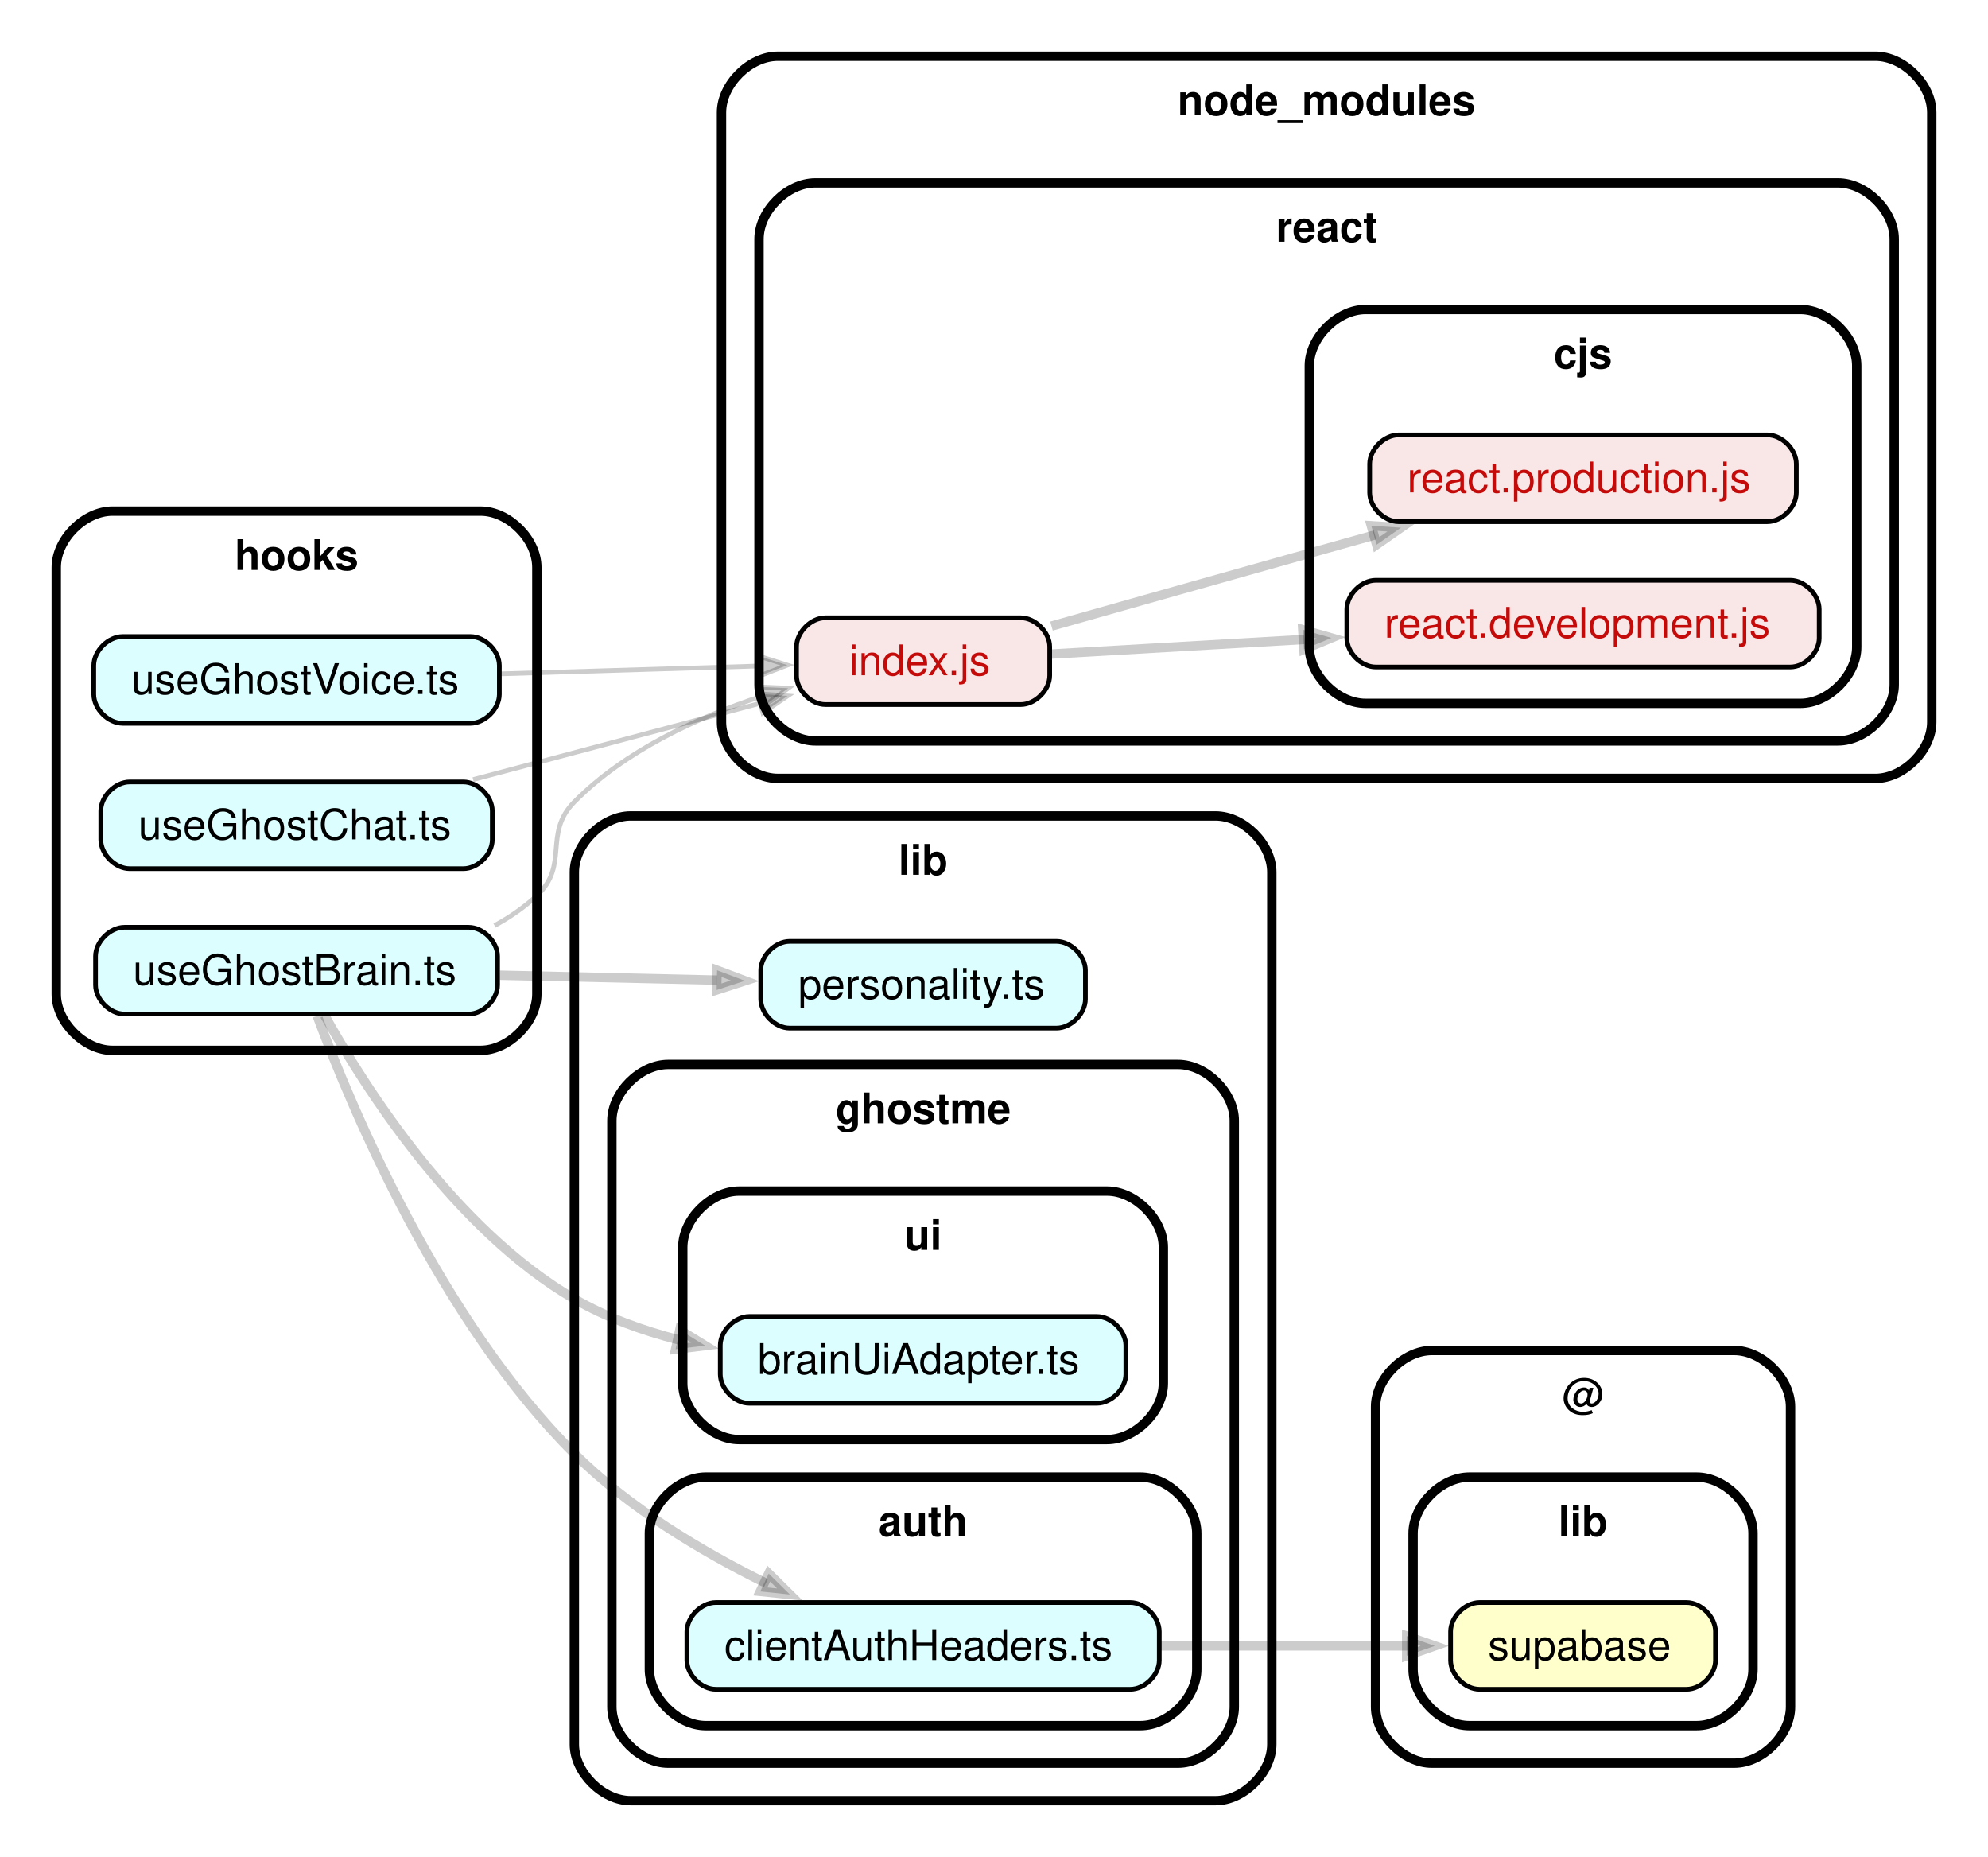
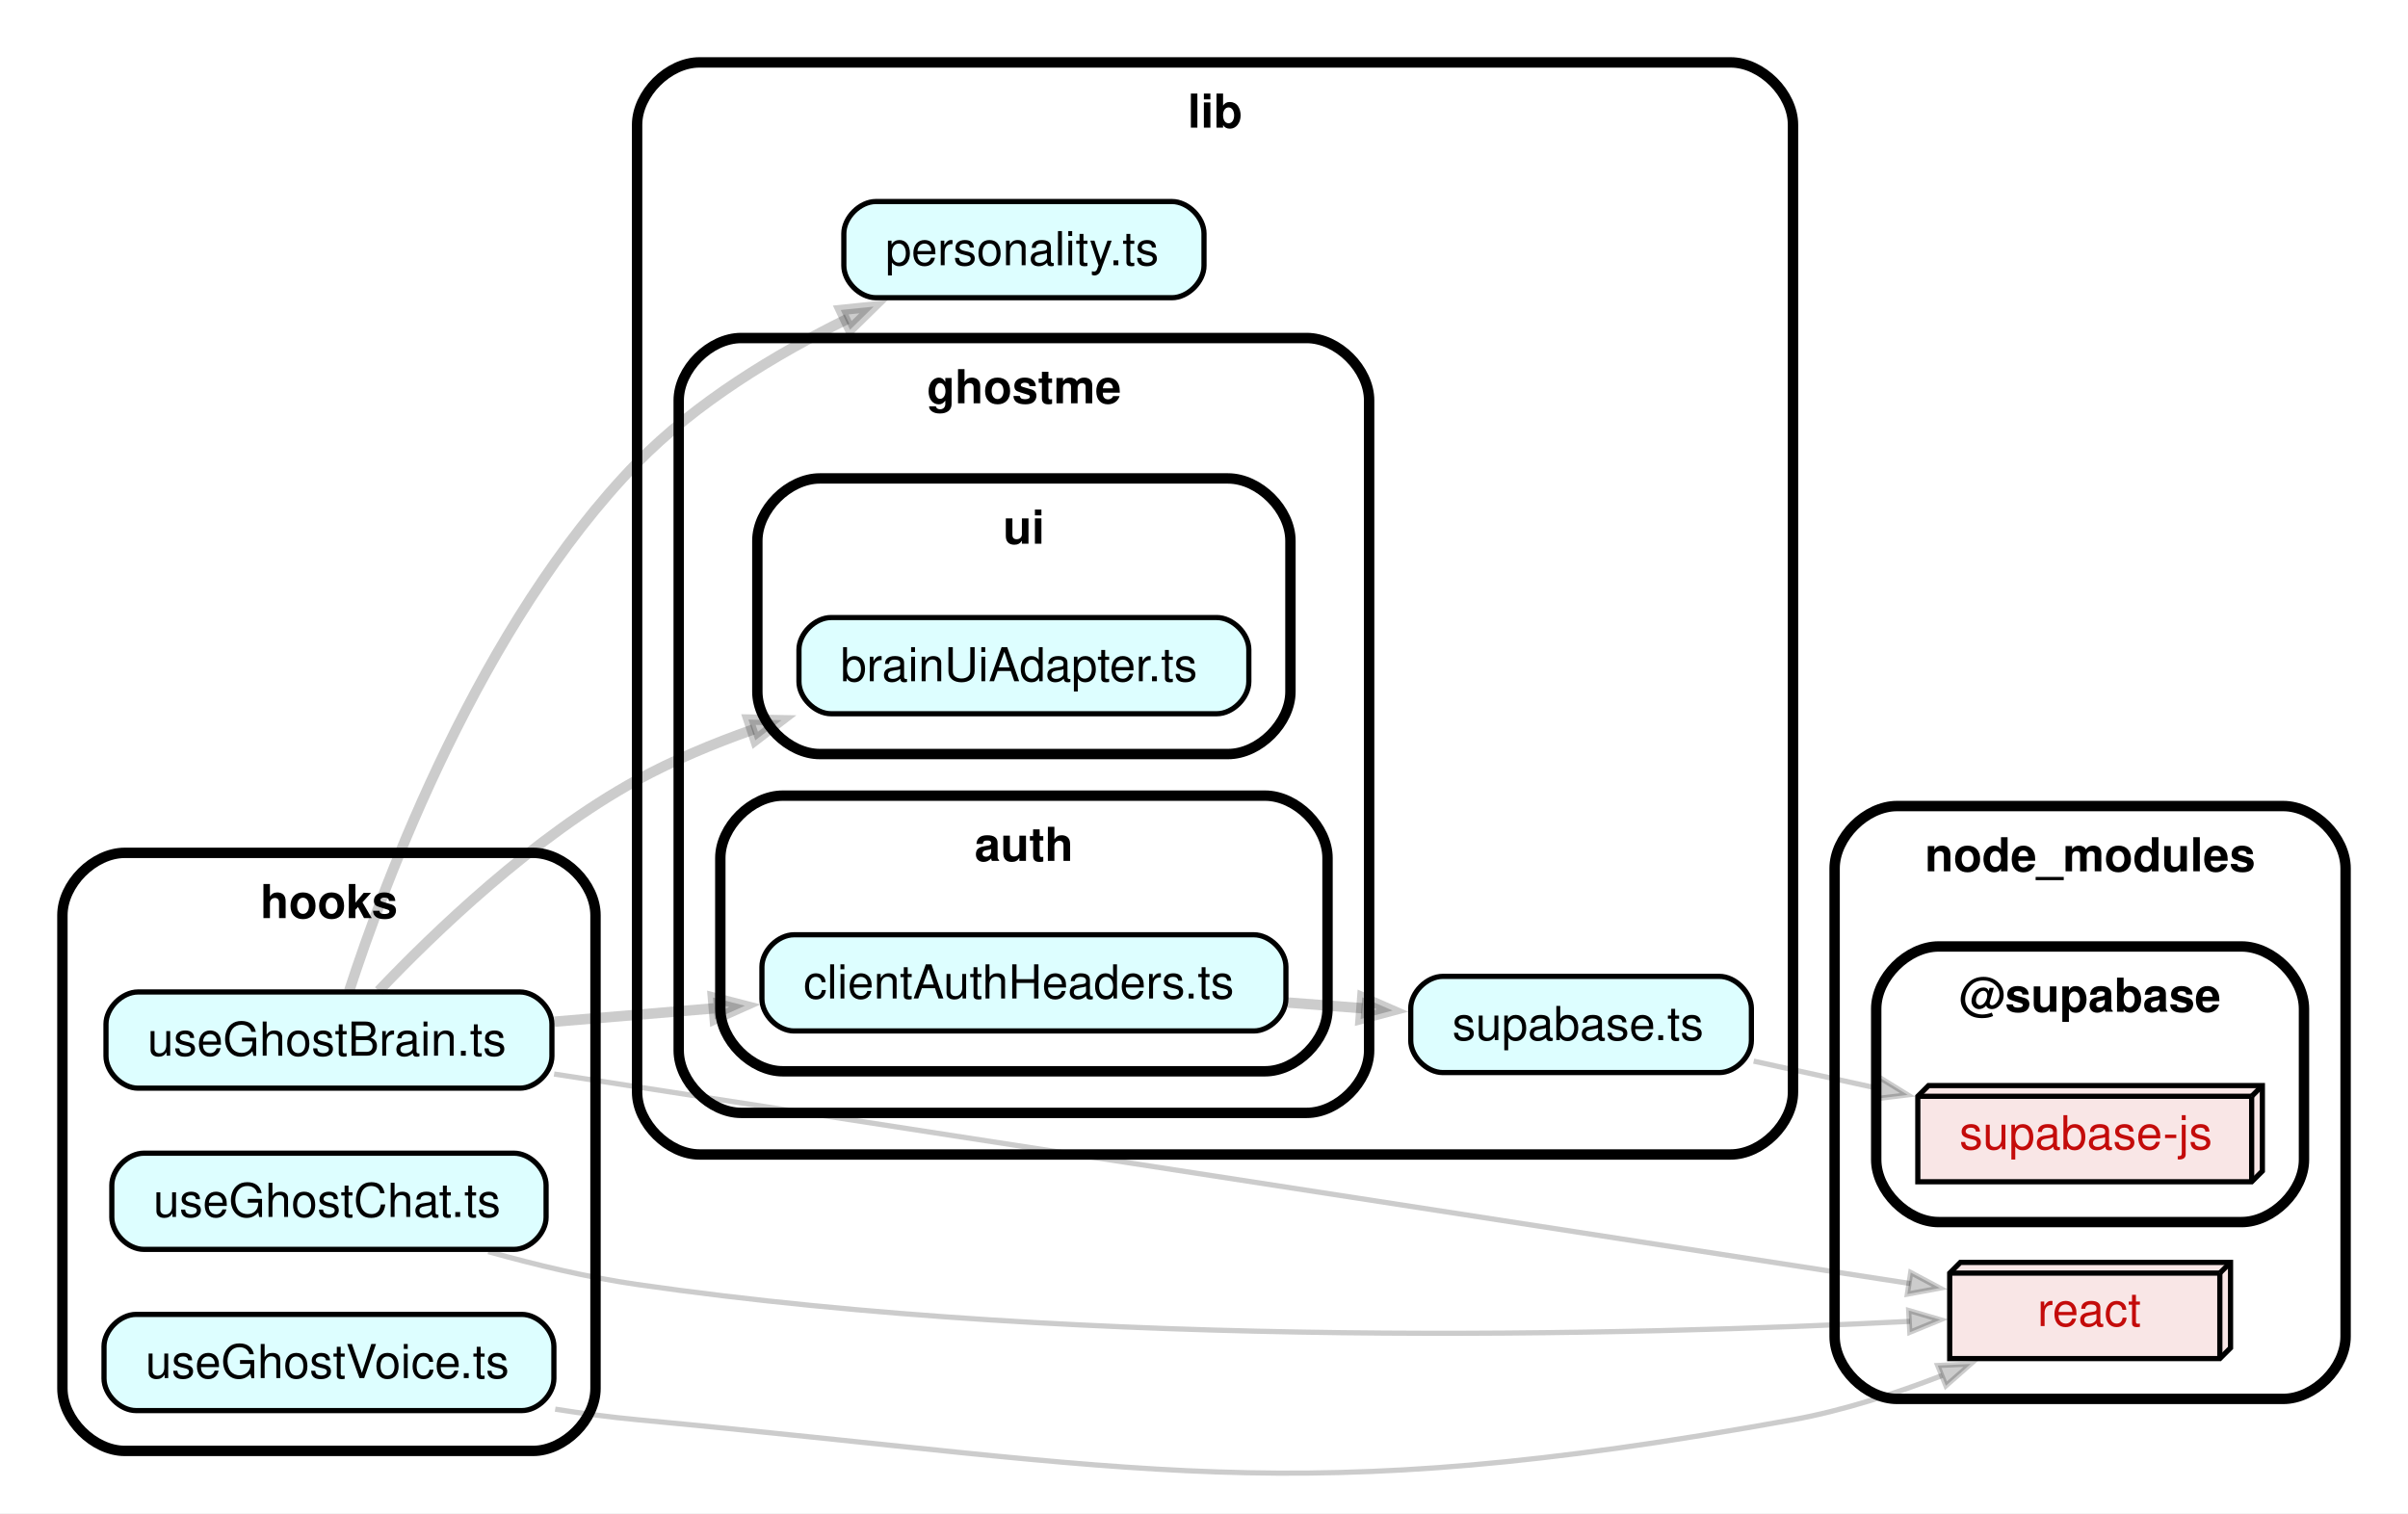
- <svg xmlns="http://www.w3.org/2000/svg" xmlns:xlink="http://www.w3.org/1999/xlink" width="424pt" height="396pt" viewBox="0.00 0.00 424.00 396.00">
-   <g id="graph0" class="graph" transform="scale(1 1) rotate(0) translate(4 392)">
-     <polygon fill="white" stroke="none" points="-4,4 -4,-392 420,-392 420,4 -4,4" />
+ <svg xmlns="http://www.w3.org/2000/svg" xmlns:xlink="http://www.w3.org/1999/xlink" width="463pt" height="291pt" viewBox="0.00 0.00 463.00 291.00">
+   <g id="graph0" class="graph" transform="scale(1 1) rotate(0) translate(4 287)">
+     <polygon fill="white" stroke="none" points="-4,4 -4,-287 459,-287 459,4 -4,4" />
    <g id="clust1" class="cluster">
-       <path fill="#ffffff" stroke="black" stroke-width="2" d="M301.38,-16C301.38,-16 365.88,-16 365.88,-16 371.88,-16 377.88,-22 377.88,-28 377.88,-28 377.88,-92 377.88,-92 377.88,-98 371.88,-104 365.88,-104 365.88,-104 301.38,-104 301.38,-104 295.38,-104 289.38,-98 289.38,-92 289.38,-92 289.38,-28 289.38,-28 289.38,-22 295.38,-16 301.38,-16" />
-       <text xml:space="preserve" text-anchor="middle" x="333.62" y="-91.45" font-family="Helvetica,sans-Serif" font-weight="bold" font-size="9.00">@</text>
+       <path fill="#ffffff" stroke="black" stroke-width="2" d="M20,-8C20,-8 98.5,-8 98.5,-8 104.5,-8 110.5,-14 110.5,-20 110.5,-20 110.5,-111 110.5,-111 110.5,-117 104.5,-123 98.5,-123 98.5,-123 20,-123 20,-123 14,-123 8,-117 8,-111 8,-111 8,-20 8,-20 8,-14 14,-8 20,-8" />
+       <text xml:space="preserve" text-anchor="middle" x="59.25" y="-110.45" font-family="Helvetica,sans-Serif" font-weight="bold" font-size="9.00">hooks</text>
    </g>
    <g id="clust2" class="cluster">
-       <path fill="#ffffff" stroke="black" stroke-width="2" d="M309.38,-24C309.38,-24 357.88,-24 357.88,-24 363.88,-24 369.88,-30 369.88,-36 369.88,-36 369.88,-65 369.88,-65 369.88,-71 363.88,-77 357.88,-77 357.88,-77 309.38,-77 309.38,-77 303.38,-77 297.38,-71 297.38,-65 297.38,-65 297.38,-36 297.38,-36 297.38,-30 303.38,-24 309.38,-24" />
-       <text xml:space="preserve" text-anchor="middle" x="333.62" y="-64.45" font-family="Helvetica,sans-Serif" font-weight="bold" font-size="9.00">lib</text>
+       <path fill="#ffffff" stroke="black" stroke-width="2" d="M130.5,-65C130.5,-65 328.75,-65 328.75,-65 334.75,-65 340.75,-71 340.75,-77 340.75,-77 340.75,-263 340.75,-263 340.75,-269 334.75,-275 328.75,-275 328.75,-275 130.5,-275 130.5,-275 124.5,-275 118.5,-269 118.5,-263 118.5,-263 118.5,-77 118.5,-77 118.5,-71 124.5,-65 130.5,-65" />
+       <text xml:space="preserve" text-anchor="middle" x="229.62" y="-262.45" font-family="Helvetica,sans-Serif" font-weight="bold" font-size="9.00">lib</text>
    </g>
    <g id="clust3" class="cluster">
-       <path fill="#ffffff" stroke="black" stroke-width="2" d="M20,-168C20,-168 98.5,-168 98.5,-168 104.5,-168 110.5,-174 110.5,-180 110.5,-180 110.5,-271 110.5,-271 110.5,-277 104.5,-283 98.5,-283 98.5,-283 20,-283 20,-283 14,-283 8,-277 8,-271 8,-271 8,-180 8,-180 8,-174 14,-168 20,-168" />
-       <text xml:space="preserve" text-anchor="middle" x="59.25" y="-270.45" font-family="Helvetica,sans-Serif" font-weight="bold" font-size="9.00">hooks</text>
+       <path fill="#ffffff" stroke="black" stroke-width="2" d="M138.5,-73C138.5,-73 247.25,-73 247.25,-73 253.25,-73 259.25,-79 259.25,-85 259.25,-85 259.25,-210 259.25,-210 259.25,-216 253.25,-222 247.25,-222 247.25,-222 138.5,-222 138.5,-222 132.5,-222 126.5,-216 126.5,-210 126.5,-210 126.5,-85 126.5,-85 126.5,-79 132.5,-73 138.5,-73" />
+       <text xml:space="preserve" text-anchor="middle" x="192.88" y="-209.45" font-family="Helvetica,sans-Serif" font-weight="bold" font-size="9.00">ghostme</text>
    </g>
    <g id="clust4" class="cluster">
-       <path fill="#ffffff" stroke="black" stroke-width="2" d="M130.5,-8C130.5,-8 255.25,-8 255.25,-8 261.25,-8 267.25,-14 267.25,-20 267.25,-20 267.25,-206 267.25,-206 267.25,-212 261.25,-218 255.25,-218 255.25,-218 130.5,-218 130.5,-218 124.5,-218 118.5,-212 118.5,-206 118.5,-206 118.5,-20 118.5,-20 118.5,-14 124.5,-8 130.5,-8" />
-       <text xml:space="preserve" text-anchor="middle" x="192.88" y="-205.45" font-family="Helvetica,sans-Serif" font-weight="bold" font-size="9.00">lib</text>
+       <path fill="#ffffff" stroke="black" stroke-width="2" d="M146.5,-81C146.5,-81 239.25,-81 239.25,-81 245.25,-81 251.25,-87 251.25,-93 251.25,-93 251.25,-122 251.25,-122 251.25,-128 245.25,-134 239.25,-134 239.25,-134 146.5,-134 146.5,-134 140.5,-134 134.5,-128 134.5,-122 134.5,-122 134.5,-93 134.5,-93 134.5,-87 140.5,-81 146.5,-81" />
+       <text xml:space="preserve" text-anchor="middle" x="192.88" y="-121.45" font-family="Helvetica,sans-Serif" font-weight="bold" font-size="9.00">auth</text>
    </g>
    <g id="clust5" class="cluster">
-       <path fill="#ffffff" stroke="black" stroke-width="2" d="M138.5,-16C138.5,-16 247.25,-16 247.25,-16 253.25,-16 259.25,-22 259.25,-28 259.25,-28 259.25,-153 259.25,-153 259.25,-159 253.25,-165 247.25,-165 247.25,-165 138.5,-165 138.5,-165 132.5,-165 126.5,-159 126.5,-153 126.5,-153 126.5,-28 126.5,-28 126.5,-22 132.5,-16 138.5,-16" />
-       <text xml:space="preserve" text-anchor="middle" x="192.88" y="-152.45" font-family="Helvetica,sans-Serif" font-weight="bold" font-size="9.00">ghostme</text>
+       <path fill="#ffffff" stroke="black" stroke-width="2" d="M153.62,-142C153.62,-142 232.12,-142 232.12,-142 238.12,-142 244.12,-148 244.12,-154 244.12,-154 244.12,-183 244.12,-183 244.12,-189 238.12,-195 232.12,-195 232.12,-195 153.62,-195 153.62,-195 147.62,-195 141.62,-189 141.62,-183 141.62,-183 141.62,-154 141.62,-154 141.62,-148 147.62,-142 153.62,-142" />
+       <text xml:space="preserve" text-anchor="middle" x="192.88" y="-182.45" font-family="Helvetica,sans-Serif" font-weight="bold" font-size="9.00">ui</text>
    </g>
    <g id="clust6" class="cluster">
-       <path fill="#ffffff" stroke="black" stroke-width="2" d="M146.5,-24C146.5,-24 239.25,-24 239.25,-24 245.25,-24 251.25,-30 251.25,-36 251.25,-36 251.25,-65 251.25,-65 251.25,-71 245.25,-77 239.25,-77 239.25,-77 146.5,-77 146.5,-77 140.5,-77 134.5,-71 134.5,-65 134.5,-65 134.5,-36 134.5,-36 134.5,-30 140.5,-24 146.5,-24" />
-       <text xml:space="preserve" text-anchor="middle" x="192.88" y="-64.45" font-family="Helvetica,sans-Serif" font-weight="bold" font-size="9.00">auth</text>
+       <path fill="#ffffff" stroke="black" stroke-width="2" d="M360.75,-18C360.75,-18 435,-18 435,-18 441,-18 447,-24 447,-30 447,-30 447,-120 447,-120 447,-126 441,-132 435,-132 435,-132 360.75,-132 360.75,-132 354.75,-132 348.75,-126 348.75,-120 348.75,-120 348.75,-30 348.75,-30 348.75,-24 354.75,-18 360.75,-18" />
+       <text xml:space="preserve" text-anchor="middle" x="397.88" y="-119.45" font-family="Helvetica,sans-Serif" font-weight="bold" font-size="9.00">node_modules</text>
    </g>
    <g id="clust7" class="cluster">
-       <path fill="#ffffff" stroke="black" stroke-width="2" d="M153.62,-85C153.62,-85 232.12,-85 232.12,-85 238.12,-85 244.12,-91 244.12,-97 244.12,-97 244.12,-126 244.12,-126 244.12,-132 238.12,-138 232.12,-138 232.12,-138 153.62,-138 153.62,-138 147.62,-138 141.62,-132 141.62,-126 141.62,-126 141.62,-97 141.62,-97 141.62,-91 147.62,-85 153.62,-85" />
-       <text xml:space="preserve" text-anchor="middle" x="192.88" y="-125.45" font-family="Helvetica,sans-Serif" font-weight="bold" font-size="9.00">ui</text>
-     </g>
-     <g id="clust8" class="cluster">
-       <path fill="#ffffff" stroke="black" stroke-width="2" d="M161.88,-226C161.88,-226 396,-226 396,-226 402,-226 408,-232 408,-238 408,-238 408,-368 408,-368 408,-374 402,-380 396,-380 396,-380 161.88,-380 161.88,-380 155.88,-380 149.88,-374 149.88,-368 149.88,-368 149.88,-238 149.88,-238 149.88,-232 155.88,-226 161.88,-226" />
-       <text xml:space="preserve" text-anchor="middle" x="278.94" y="-367.45" font-family="Helvetica,sans-Serif" font-weight="bold" font-size="9.00">node_modules</text>
-     </g>
-     <g id="clust9" class="cluster">
-       <path fill="#ffffff" stroke="black" stroke-width="2" d="M169.88,-234C169.88,-234 388,-234 388,-234 394,-234 400,-240 400,-246 400,-246 400,-341 400,-341 400,-347 394,-353 388,-353 388,-353 169.88,-353 169.88,-353 163.88,-353 157.88,-347 157.88,-341 157.88,-341 157.88,-246 157.88,-246 157.88,-240 163.88,-234 169.88,-234" />
-       <text xml:space="preserve" text-anchor="middle" x="278.94" y="-340.45" font-family="Helvetica,sans-Serif" font-weight="bold" font-size="9.00">react</text>
-     </g>
-     <g id="clust10" class="cluster">
-       <path fill="#ffffff" stroke="black" stroke-width="2" d="M287.25,-242C287.25,-242 380,-242 380,-242 386,-242 392,-248 392,-254 392,-254 392,-314 392,-314 392,-320 386,-326 380,-326 380,-326 287.25,-326 287.25,-326 281.25,-326 275.25,-320 275.25,-314 275.25,-314 275.25,-254 275.25,-254 275.25,-248 281.25,-242 287.25,-242" />
-       <text xml:space="preserve" text-anchor="middle" x="333.62" y="-313.45" font-family="Helvetica,sans-Serif" font-weight="bold" font-size="9.00">cjs</text>
+       <path fill="#ffffff" stroke="black" stroke-width="2" d="M368.75,-52C368.75,-52 427,-52 427,-52 433,-52 439,-58 439,-64 439,-64 439,-93 439,-93 439,-99 433,-105 427,-105 427,-105 368.75,-105 368.75,-105 362.75,-105 356.75,-99 356.75,-93 356.75,-93 356.75,-64 356.75,-64 356.75,-58 362.75,-52 368.75,-52" />
+       <text xml:space="preserve" text-anchor="middle" x="397.88" y="-92.45" font-family="Helvetica,sans-Serif" font-weight="bold" font-size="9.00">@supabase</text>
    </g>
    <g id="node1" class="node">
      <g id="a_node1">
-         <a xlink:title="supabase">
-           <path fill="#ffffcc" stroke="black" d="M355.71,-50.25C355.71,-50.25 311.54,-50.25 311.54,-50.25 308.46,-50.25 305.38,-47.17 305.38,-44.08 305.38,-44.08 305.38,-37.92 305.38,-37.92 305.38,-34.83 308.46,-31.75 311.54,-31.75 311.54,-31.75 355.71,-31.75 355.71,-31.75 358.79,-31.75 361.88,-34.83 361.88,-37.92 361.88,-37.92 361.88,-44.08 361.88,-44.08 361.88,-47.17 358.79,-50.25 355.71,-50.25" />
-           <text xml:space="preserve" text-anchor="start" x="313.38" y="-38" font-family="Helvetica,sans-Serif" font-size="9.00">supabase</text>
+         <a xlink:href="hooks/useGhostBrain.ts" xlink:title="useGhostBrain.ts">
+           <path fill="#ddfeff" stroke="black" d="M95.96,-96.25C95.96,-96.25 22.54,-96.25 22.54,-96.25 19.46,-96.25 16.38,-93.17 16.38,-90.08 16.38,-90.08 16.38,-83.92 16.38,-83.92 16.38,-80.83 19.46,-77.75 22.54,-77.75 22.54,-77.75 95.96,-77.75 95.96,-77.75 99.04,-77.75 102.12,-80.83 102.12,-83.92 102.12,-83.92 102.12,-90.08 102.12,-90.08 102.12,-93.17 99.04,-96.25 95.96,-96.25" />
+           <text xml:space="preserve" text-anchor="start" x="24.38" y="-84" font-family="Helvetica,sans-Serif" font-size="9.00">useGhostBrain.ts</text>
        </a>
      </g>
    </g>
    <g id="node2" class="node">
      <g id="a_node2">
-         <a xlink:href="hooks/useGhostBrain.ts" xlink:title="useGhostBrain.ts">
-           <path fill="#ddfeff" stroke="black" d="M95.96,-194.25C95.96,-194.25 22.54,-194.25 22.54,-194.25 19.46,-194.25 16.38,-191.17 16.38,-188.08 16.38,-188.08 16.38,-181.92 16.38,-181.92 16.38,-178.83 19.46,-175.75 22.54,-175.75 22.54,-175.75 95.96,-175.75 95.96,-175.75 99.04,-175.75 102.12,-178.83 102.12,-181.92 102.12,-181.92 102.12,-188.08 102.12,-188.08 102.12,-191.17 99.04,-194.25 95.96,-194.25" />
-           <text xml:space="preserve" text-anchor="start" x="24.38" y="-182" font-family="Helvetica,sans-Serif" font-size="9.00">useGhostBrain.ts</text>
-         </a>
-       </g>
-     </g>
-     <g id="node3" class="node">
-       <g id="a_node3">
        <a xlink:href="lib/ghostme/auth/clientAuthHeaders.ts" xlink:title="clientAuthHeaders.ts">
-           <path fill="#ddfeff" stroke="black" d="M237.08,-50.25C237.08,-50.25 148.67,-50.25 148.67,-50.25 145.58,-50.25 142.5,-47.17 142.5,-44.08 142.5,-44.08 142.5,-37.92 142.5,-37.92 142.5,-34.83 145.58,-31.75 148.67,-31.75 148.67,-31.75 237.08,-31.75 237.08,-31.75 240.17,-31.75 243.25,-34.83 243.25,-37.92 243.25,-37.92 243.25,-44.08 243.25,-44.08 243.25,-47.17 240.17,-50.25 237.08,-50.25" />
-           <text xml:space="preserve" text-anchor="start" x="150.5" y="-38" font-family="Helvetica,sans-Serif" font-size="9.00">clientAuthHeaders.ts</text>
+           <path fill="#ddfeff" stroke="black" d="M237.08,-107.25C237.08,-107.25 148.67,-107.25 148.67,-107.25 145.58,-107.25 142.5,-104.17 142.5,-101.08 142.5,-101.08 142.5,-94.92 142.5,-94.92 142.5,-91.83 145.58,-88.75 148.67,-88.75 148.67,-88.75 237.08,-88.75 237.08,-88.75 240.17,-88.75 243.25,-91.83 243.25,-94.92 243.25,-94.92 243.25,-101.08 243.25,-101.08 243.25,-104.17 240.17,-107.25 237.08,-107.25" />
+           <text xml:space="preserve" text-anchor="start" x="150.5" y="-95" font-family="Helvetica,sans-Serif" font-size="9.00">clientAuthHeaders.ts</text>
        </a>
      </g>
    </g>
    <g id="edge1" class="edge">
-       <path fill="none" stroke="#000000" stroke-width="2" stroke-opacity="0.2" d="M63.65,-175.36C70.97,-155.69 89.96,-110.4 118.5,-82 130.09,-70.47 145.58,-61.18 159.35,-54.38" />
-       <polygon fill="#000000" fill-opacity="0.2" stroke="#000000" stroke-width="2" stroke-opacity="0.2" points="159.95,-56.42 164.47,-51.96 158.15,-52.62 159.95,-56.42" />
+       <path fill="none" stroke="#000000" stroke-width="2" stroke-opacity="0.2" d="M102.62,-90.54C112.39,-91.36 122.94,-92.24 133.26,-93.1" />
+       <polygon fill="#000000" fill-opacity="0.2" stroke="#000000" stroke-width="2" stroke-opacity="0.2" points="133.07,-95.19 139.23,-93.6 133.42,-91.01 133.07,-95.19" />
    </g>
-     <g id="node4" class="node">
-       <g id="a_node4">
+     <g id="node3" class="node">
+       <g id="a_node3">
        <a xlink:href="lib/ghostme/ui/brainUiAdapter.ts" xlink:title="brainUiAdapter.ts">
-           <path fill="#ddfeff" stroke="black" d="M229.96,-111.25C229.96,-111.25 155.79,-111.25 155.79,-111.25 152.71,-111.25 149.62,-108.17 149.62,-105.08 149.62,-105.08 149.62,-98.92 149.62,-98.92 149.62,-95.83 152.71,-92.75 155.79,-92.75 155.79,-92.75 229.96,-92.75 229.96,-92.75 233.04,-92.75 236.12,-95.83 236.12,-98.92 236.12,-98.92 236.12,-105.08 236.12,-105.08 236.12,-108.17 233.04,-111.25 229.96,-111.25" />
-           <text xml:space="preserve" text-anchor="start" x="157.62" y="-99" font-family="Helvetica,sans-Serif" font-size="9.00">brainUiAdapter.ts</text>
+           <path fill="#ddfeff" stroke="black" d="M229.96,-168.25C229.96,-168.25 155.79,-168.25 155.79,-168.25 152.71,-168.25 149.62,-165.17 149.62,-162.08 149.62,-162.08 149.62,-155.92 149.62,-155.92 149.62,-152.83 152.71,-149.75 155.79,-149.75 155.79,-149.75 229.96,-149.75 229.96,-149.75 233.04,-149.75 236.12,-152.83 236.12,-155.92 236.12,-155.92 236.12,-162.08 236.12,-162.08 236.12,-165.17 233.04,-168.25 229.96,-168.25" />
+           <text xml:space="preserve" text-anchor="start" x="157.62" y="-156" font-family="Helvetica,sans-Serif" font-size="9.00">brainUiAdapter.ts</text>
        </a>
      </g>
    </g>
    <g id="edge2" class="edge">
-       <path fill="none" stroke="#000000" stroke-width="2" stroke-opacity="0.2" d="M65.23,-175.47C73.84,-160.03 93.07,-129.77 118.5,-115 125.32,-111.04 133.05,-108.23 140.87,-106.24" />
-       <polygon fill="#000000" fill-opacity="0.2" stroke="#000000" stroke-width="2" stroke-opacity="0.2" points="140.98,-108.37 146.4,-105.04 140.09,-104.27 140.98,-108.37" />
+       <path fill="none" stroke="#000000" stroke-width="2" stroke-opacity="0.2" d="M68.82,-96.46C79.46,-107.65 98.62,-126.13 118.5,-137 125.44,-140.79 133.12,-144.01 140.81,-146.72" />
+       <polygon fill="#000000" fill-opacity="0.2" stroke="#000000" stroke-width="2" stroke-opacity="0.2" points="139.91,-148.63 146.26,-148.51 141.22,-144.64 139.91,-148.63" />
    </g>
-     <g id="node5" class="node">
-       <g id="a_node5">
+     <g id="node4" class="node">
+       <g id="a_node4">
        <a xlink:href="lib/personality.ts" xlink:title="personality.ts">
-           <path fill="#ddfeff" stroke="black" d="M221.33,-191.25C221.33,-191.25 164.42,-191.25 164.42,-191.25 161.33,-191.25 158.25,-188.17 158.25,-185.08 158.25,-185.08 158.25,-178.92 158.25,-178.92 158.25,-175.83 161.33,-172.75 164.42,-172.75 164.42,-172.75 221.33,-172.75 221.33,-172.75 224.42,-172.75 227.5,-175.83 227.5,-178.92 227.5,-178.92 227.5,-185.08 227.5,-185.08 227.5,-188.17 224.42,-191.25 221.33,-191.25" />
-           <text xml:space="preserve" text-anchor="start" x="166.25" y="-179" font-family="Helvetica,sans-Serif" font-size="9.00">personality.ts</text>
+           <path fill="#ddfeff" stroke="black" d="M221.33,-248.25C221.33,-248.25 164.42,-248.25 164.42,-248.25 161.33,-248.25 158.25,-245.17 158.25,-242.08 158.25,-242.08 158.25,-235.92 158.25,-235.92 158.25,-232.83 161.33,-229.75 164.42,-229.75 164.42,-229.75 221.33,-229.75 221.33,-229.75 224.42,-229.75 227.5,-232.83 227.5,-235.92 227.5,-235.92 227.5,-242.08 227.5,-242.08 227.5,-245.17 224.42,-248.25 221.33,-248.25" />
+           <text xml:space="preserve" text-anchor="start" x="166.25" y="-236" font-family="Helvetica,sans-Serif" font-size="9.00">personality.ts</text>
        </a>
      </g>
    </g>
    <g id="edge3" class="edge">
-       <path fill="none" stroke="#000000" stroke-width="2" stroke-opacity="0.2" d="M102.62,-184.03C117.43,-183.7 134.07,-183.32 148.93,-182.98" />
-       <polygon fill="#000000" fill-opacity="0.2" stroke="#000000" stroke-width="2" stroke-opacity="0.2" points="148.94,-185.08 154.89,-182.84 148.84,-180.88 148.94,-185.08" />
+       <path fill="none" stroke="#000000" stroke-width="2" stroke-opacity="0.2" d="M63.13,-96.44C69.84,-117.11 88.28,-166.98 118.5,-198 129.82,-209.62 145.15,-218.88 158.87,-225.64" />
+       <polygon fill="#000000" fill-opacity="0.2" stroke="#000000" stroke-width="2" stroke-opacity="0.2" points="157.65,-227.39 163.98,-228.04 159.44,-223.59 157.65,-227.39" />
    </g>
-     <g id="node6" class="node">
-       <g id="a_node6">
-         <a xlink:href="node_modules/react/index.js" xlink:title="index.js">
-           <path fill="#c40b0a" fill-opacity="0.102" stroke="black" d="M213.71,-260.25C213.71,-260.25 172.04,-260.25 172.04,-260.25 168.96,-260.25 165.88,-257.17 165.88,-254.08 165.88,-254.08 165.88,-247.92 165.88,-247.92 165.88,-244.83 168.96,-241.75 172.04,-241.75 172.04,-241.75 213.71,-241.75 213.71,-241.75 216.79,-241.75 219.88,-244.83 219.88,-247.92 219.88,-247.92 219.88,-254.08 219.88,-254.08 219.88,-257.17 216.79,-260.25 213.71,-260.25" />
-           <text xml:space="preserve" text-anchor="start" x="177.12" y="-248" font-family="Helvetica,sans-Serif" font-size="9.00" fill="#c40b0a">index.js</text>
+     <g id="node5" class="node">
+       <g id="a_node5">
+         <a xlink:href="https://www.npmjs.com/package/react" xlink:title="react">
+           <polygon fill="#c40b0a" fill-opacity="0.102" stroke="black" points="424.88,-44.25 372.93,-44.25 370.88,-42.19 370.88,-25.75 422.82,-25.75 424.88,-27.81 424.88,-44.25" />
+           <polyline fill="none" stroke="black" points="422.82,-42.19 370.88,-42.19" />
+           <polyline fill="none" stroke="black" points="422.82,-42.19 422.82,-25.75" />
+           <polyline fill="none" stroke="black" points="422.82,-42.19 424.88,-44.25" />
+           <text xml:space="preserve" text-anchor="start" x="387.75" y="-32" font-family="Helvetica,sans-Serif" font-size="9.00" fill="#c40b0a">react</text>
        </a>
      </g>
    </g>
    <g id="edge4" class="edge">
-       <path fill="none" stroke="#000000" stroke-opacity="0.2" d="M101.48,-194.62C104.75,-196.4 107.82,-198.51 110.5,-201 117.51,-207.52 111.76,-214.2 118.5,-221 129.31,-231.9 144.64,-238.99 158.48,-243.53" />
-       <polygon fill="#000000" fill-opacity="0.2" stroke="#000000" stroke-opacity="0.2" points="157.76,-245.51 164.11,-245.24 158.98,-241.49 157.76,-245.51" />
+       <path fill="none" stroke="#000000" stroke-opacity="0.2" d="M102.54,-80.47C170.25,-70.01 301.61,-49.72 363.32,-40.18" />
+       <polygon fill="#000000" fill-opacity="0.2" stroke="#000000" stroke-opacity="0.2" points="363.38,-42.3 368.99,-39.31 362.74,-38.15 363.38,-42.3" />
+     </g>
+     <g id="node8" class="node">
+       <g id="a_node8">
+         <a xlink:href="lib/supabase.ts" xlink:title="supabase.ts">
+           <path fill="#ddfeff" stroke="black" d="M326.58,-99.25C326.58,-99.25 273.42,-99.25 273.42,-99.25 270.33,-99.25 267.25,-96.17 267.25,-93.08 267.25,-93.08 267.25,-86.92 267.25,-86.92 267.25,-83.83 270.33,-80.75 273.42,-80.75 273.42,-80.75 326.58,-80.75 326.58,-80.75 329.67,-80.75 332.75,-83.83 332.75,-86.92 332.75,-86.92 332.75,-93.08 332.75,-93.08 332.75,-96.17 329.67,-99.25 326.58,-99.25" />
+           <text xml:space="preserve" text-anchor="start" x="275.25" y="-87" font-family="Helvetica,sans-Serif" font-size="9.00">supabase.ts</text>
+         </a>
+       </g>
    </g>
    <g id="edge7" class="edge">
-       <path fill="none" stroke="#000000" stroke-width="2" stroke-opacity="0.2" d="M243.58,-41C261.03,-41 280.29,-41 296.42,-41" />
-       <polygon fill="#000000" fill-opacity="0.2" stroke="#000000" stroke-width="2" stroke-opacity="0.2" points="296.01,-43.1 302.01,-41 296.01,-38.9 296.01,-43.1" />
+       <path fill="none" stroke="#000000" stroke-width="2" stroke-opacity="0.2" d="M243.67,-94.21C248.45,-93.85 253.27,-93.48 257.96,-93.12" />
+       <polygon fill="#000000" fill-opacity="0.2" stroke="#000000" stroke-width="2" stroke-opacity="0.2" points="257.93,-95.23 263.76,-92.68 257.61,-91.04 257.93,-95.23" />
+     </g>
+     <g id="node6" class="node">
+       <g id="a_node6">
+         <a xlink:href="hooks/useGhostChat.ts" xlink:title="useGhostChat.ts">
+           <path fill="#ddfeff" stroke="black" d="M94.83,-65.25C94.83,-65.25 23.67,-65.25 23.67,-65.25 20.58,-65.25 17.5,-62.17 17.5,-59.08 17.5,-59.08 17.5,-52.92 17.5,-52.92 17.5,-49.83 20.58,-46.75 23.67,-46.75 23.67,-46.75 94.83,-46.75 94.83,-46.75 97.92,-46.75 101,-49.83 101,-52.92 101,-52.92 101,-59.08 101,-59.08 101,-62.17 97.92,-65.25 94.83,-65.25" />
+           <text xml:space="preserve" text-anchor="start" x="25.5" y="-53" font-family="Helvetica,sans-Serif" font-size="9.00">useGhostChat.ts</text>
+         </a>
+       </g>
+     </g>
+     <g id="edge5" class="edge">
+       <path fill="none" stroke="#000000" stroke-opacity="0.2" d="M89.88,-46.32C98.96,-43.78 109.05,-41.36 118.5,-40 206.05,-27.39 310.68,-30.25 363.24,-32.91" />
+       <polygon fill="#000000" fill-opacity="0.2" stroke="#000000" stroke-opacity="0.2" points="362.99,-35 369.09,-33.22 363.21,-30.81 362.99,-35" />
+     </g>
+     <g id="node7" class="node">
+       <g id="a_node7">
+         <a xlink:href="hooks/useGhostVoice.ts" xlink:title="useGhostVoice.ts">
+           <path fill="#ddfeff" stroke="black" d="M96.33,-34.25C96.33,-34.25 22.17,-34.25 22.17,-34.25 19.08,-34.25 16,-31.17 16,-28.08 16,-28.08 16,-21.92 16,-21.92 16,-18.83 19.08,-15.75 22.17,-15.75 22.17,-15.75 96.33,-15.75 96.33,-15.75 99.42,-15.75 102.5,-18.83 102.5,-21.92 102.5,-21.92 102.5,-28.08 102.5,-28.08 102.5,-31.17 99.42,-34.25 96.33,-34.25" />
+           <text xml:space="preserve" text-anchor="start" x="24" y="-22" font-family="Helvetica,sans-Serif" font-size="9.00">useGhostVoice.ts</text>
+         </a>
+       </g>
+     </g>
+     <g id="edge6" class="edge">
+       <path fill="none" stroke="#000000" stroke-opacity="0.2" d="M102.75,-16.03C108.03,-15.19 113.38,-14.48 118.5,-14 216.85,-4.8 243.55,3.59 340.75,-14 350.36,-15.74 360.47,-19.03 369.43,-22.5" />
+       <polygon fill="#000000" fill-opacity="0.2" stroke="#000000" stroke-opacity="0.2" points="368.57,-24.42 374.92,-24.72 370.15,-20.52 368.57,-24.42" />
    </g>
    <g id="node9" class="node">
      <g id="a_node9">
-         <a xlink:href="node_modules/react/cjs/react.development.js" xlink:title="react.development.js">
-           <path fill="#c40b0a" fill-opacity="0.102" stroke="black" d="M377.83,-268.25C377.83,-268.25 289.42,-268.25 289.42,-268.25 286.33,-268.25 283.25,-265.17 283.25,-262.08 283.25,-262.08 283.25,-255.92 283.25,-255.92 283.25,-252.83 286.33,-249.75 289.42,-249.75 289.42,-249.75 377.83,-249.75 377.83,-249.75 380.92,-249.75 384,-252.83 384,-255.92 384,-255.92 384,-262.08 384,-262.08 384,-265.17 380.92,-268.25 377.83,-268.25" />
-           <text xml:space="preserve" text-anchor="start" x="291.25" y="-256" font-family="Helvetica,sans-Serif" font-size="9.00" fill="#c40b0a">react.development.js</text>
+         <a xlink:href="https://www.npmjs.com/package/@supabase/supabase-js" xlink:title="supabase-js">
+           <polygon fill="#c40b0a" fill-opacity="0.102" stroke="black" points="431,-78.25 366.81,-78.25 364.75,-76.19 364.75,-59.75 428.94,-59.75 431,-61.81 431,-78.25" />
+           <polyline fill="none" stroke="black" points="428.94,-76.19 364.75,-76.19" />
+           <polyline fill="none" stroke="black" points="428.94,-76.19 428.94,-59.75" />
+           <polyline fill="none" stroke="black" points="428.94,-76.19 431,-78.25" />
+           <text xml:space="preserve" text-anchor="start" x="372.75" y="-66" font-family="Helvetica,sans-Serif" font-size="9.00" fill="#c40b0a">supabase-js</text>
        </a>
      </g>
    </g>
    <g id="edge8" class="edge">
-       <path fill="none" stroke="#000000" stroke-width="2" stroke-opacity="0.2" d="M220.3,-252.52C235.57,-253.4 255.42,-254.55 274.18,-255.63" />
-       <polygon fill="#000000" fill-opacity="0.2" stroke="#000000" stroke-width="2" stroke-opacity="0.2" points="273.85,-257.71 279.96,-255.96 274.1,-253.52 273.85,-257.71" />
-     </g>
-     <g id="node10" class="node">
-       <g id="a_node10">
-         <a xlink:href="node_modules/react/cjs/react.production.js" xlink:title="react.production.js">
-           <path fill="#c40b0a" fill-opacity="0.102" stroke="black" d="M372.96,-299.25C372.96,-299.25 294.29,-299.25 294.29,-299.25 291.21,-299.25 288.12,-296.17 288.12,-293.08 288.12,-293.08 288.12,-286.92 288.12,-286.92 288.12,-283.83 291.21,-280.75 294.29,-280.75 294.29,-280.75 372.96,-280.75 372.96,-280.75 376.04,-280.75 379.12,-283.83 379.12,-286.92 379.12,-286.92 379.12,-293.08 379.12,-293.08 379.12,-296.17 376.04,-299.25 372.96,-299.25" />
-           <text xml:space="preserve" text-anchor="start" x="296.12" y="-287" font-family="Helvetica,sans-Serif" font-size="9.00" fill="#c40b0a">react.production.js</text>
-         </a>
-       </g>
-     </g>
-     <g id="edge9" class="edge">
-       <path fill="none" stroke="#000000" stroke-width="2" stroke-opacity="0.2" d="M220.26,-258.48C236.18,-262.99 256.88,-268.84 275.25,-274 279.79,-275.28 284.54,-276.6 289.27,-277.93" />
-       <polygon fill="#000000" fill-opacity="0.2" stroke="#000000" stroke-width="2" stroke-opacity="0.2" points="288.47,-279.88 294.81,-279.47 289.6,-275.84 288.47,-279.88" />
-     </g>
-     <g id="node7" class="node">
-       <g id="a_node7">
-         <a xlink:href="hooks/useGhostChat.ts" xlink:title="useGhostChat.ts">
-           <path fill="#ddfeff" stroke="black" d="M94.83,-225.25C94.83,-225.25 23.67,-225.25 23.67,-225.25 20.58,-225.25 17.5,-222.17 17.5,-219.08 17.5,-219.08 17.5,-212.92 17.5,-212.92 17.5,-209.83 20.58,-206.75 23.67,-206.75 23.67,-206.75 94.83,-206.75 94.83,-206.75 97.92,-206.75 101,-209.83 101,-212.92 101,-212.92 101,-219.08 101,-219.08 101,-222.17 97.92,-225.25 94.83,-225.25" />
-           <text xml:space="preserve" text-anchor="start" x="25.5" y="-213" font-family="Helvetica,sans-Serif" font-size="9.00">useGhostChat.ts</text>
-         </a>
-       </g>
-     </g>
-     <g id="edge5" class="edge">
-       <path fill="none" stroke="#000000" stroke-opacity="0.2" d="M96.91,-225.75C116.12,-230.86 139.48,-237.07 158.22,-242.05" />
-       <polygon fill="#000000" fill-opacity="0.2" stroke="#000000" stroke-opacity="0.2" points="157.62,-244.06 163.96,-243.58 158.7,-240 157.62,-244.06" />
-     </g>
-     <g id="node8" class="node">
-       <g id="a_node8">
-         <a xlink:href="hooks/useGhostVoice.ts" xlink:title="useGhostVoice.ts">
-           <path fill="#ddfeff" stroke="black" d="M96.33,-256.25C96.33,-256.25 22.17,-256.25 22.17,-256.25 19.08,-256.25 16,-253.17 16,-250.08 16,-250.08 16,-243.92 16,-243.92 16,-240.83 19.08,-237.75 22.17,-237.75 22.17,-237.75 96.33,-237.75 96.33,-237.75 99.42,-237.75 102.5,-240.83 102.5,-243.92 102.5,-243.92 102.5,-250.08 102.5,-250.08 102.5,-253.17 99.42,-256.25 96.33,-256.25" />
-           <text xml:space="preserve" text-anchor="start" x="24" y="-244" font-family="Helvetica,sans-Serif" font-size="9.00">useGhostVoice.ts</text>
-         </a>
-       </g>
-     </g>
-     <g id="edge6" class="edge">
-       <path fill="none" stroke="#000000" stroke-opacity="0.2" d="M102.98,-248.3C120.82,-248.84 141.25,-249.46 158.02,-249.97" />
-       <polygon fill="#000000" fill-opacity="0.2" stroke="#000000" stroke-opacity="0.2" points="157.87,-252.07 163.93,-250.15 158,-247.87 157.87,-252.07" />
+       <path fill="none" stroke="#000000" stroke-opacity="0.2" d="M333.19,-82.95C340.86,-81.27 349.12,-79.46 357.08,-77.72" />
+       <polygon fill="#000000" fill-opacity="0.2" stroke="#000000" stroke-opacity="0.2" points="357.39,-79.8 362.8,-76.46 356.49,-75.7 357.39,-79.8" />
    </g>
  </g>
</svg>
